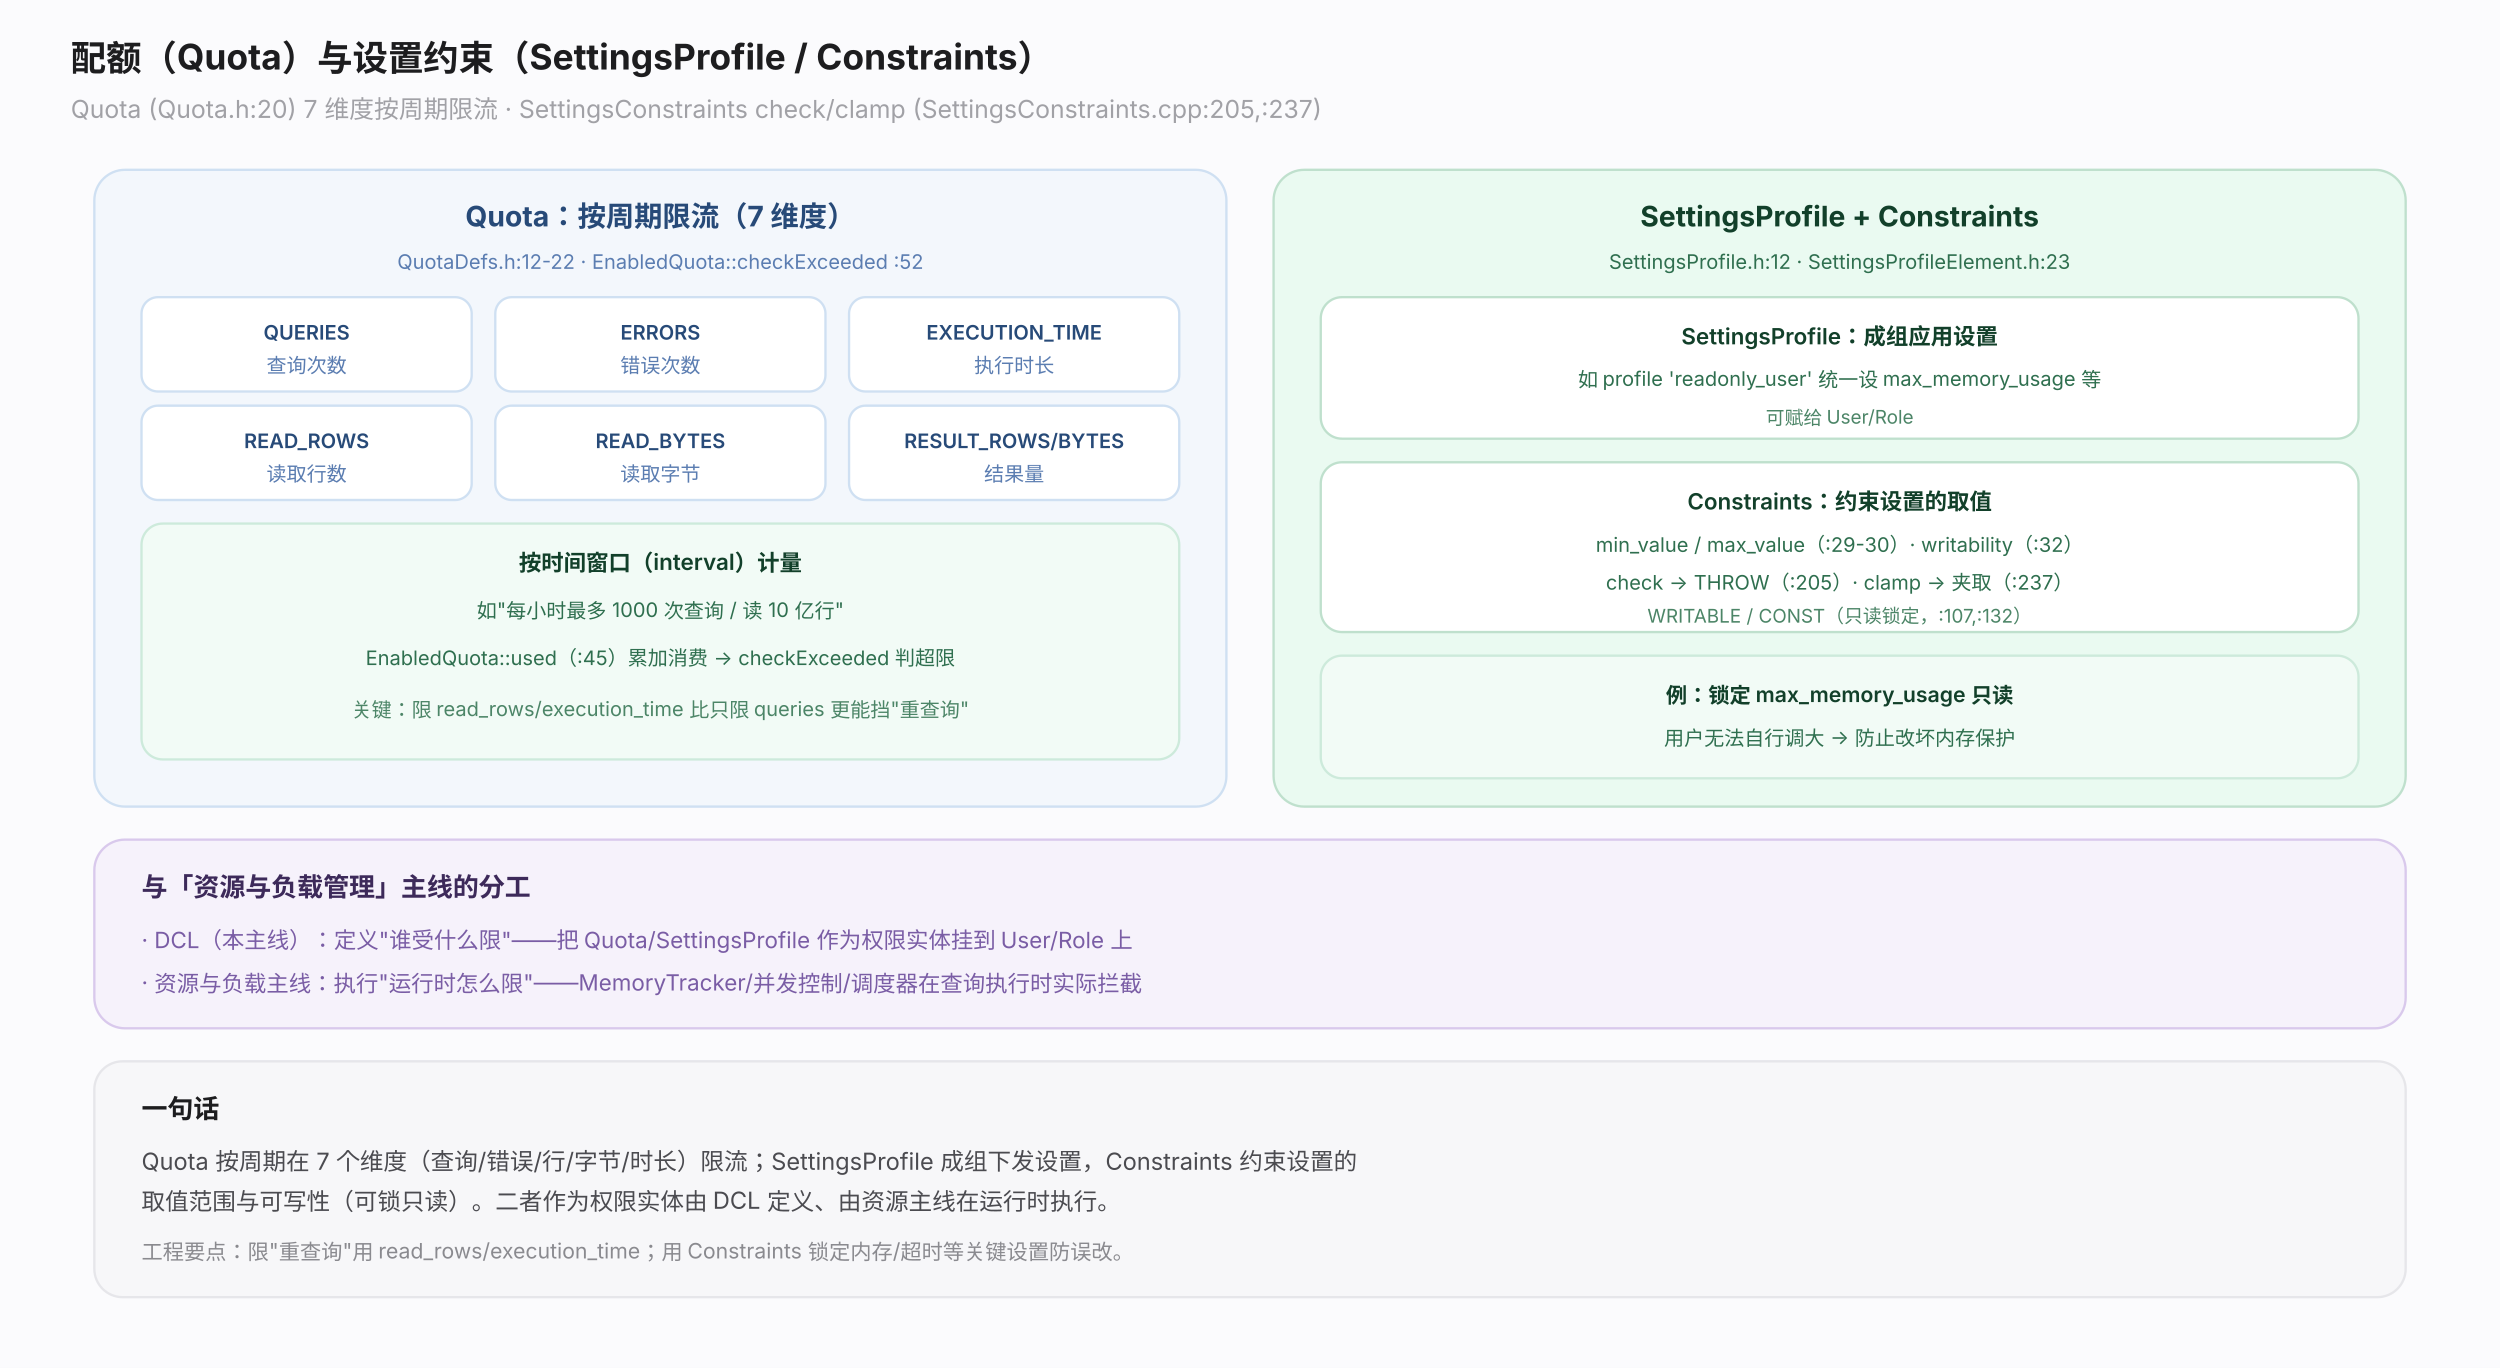
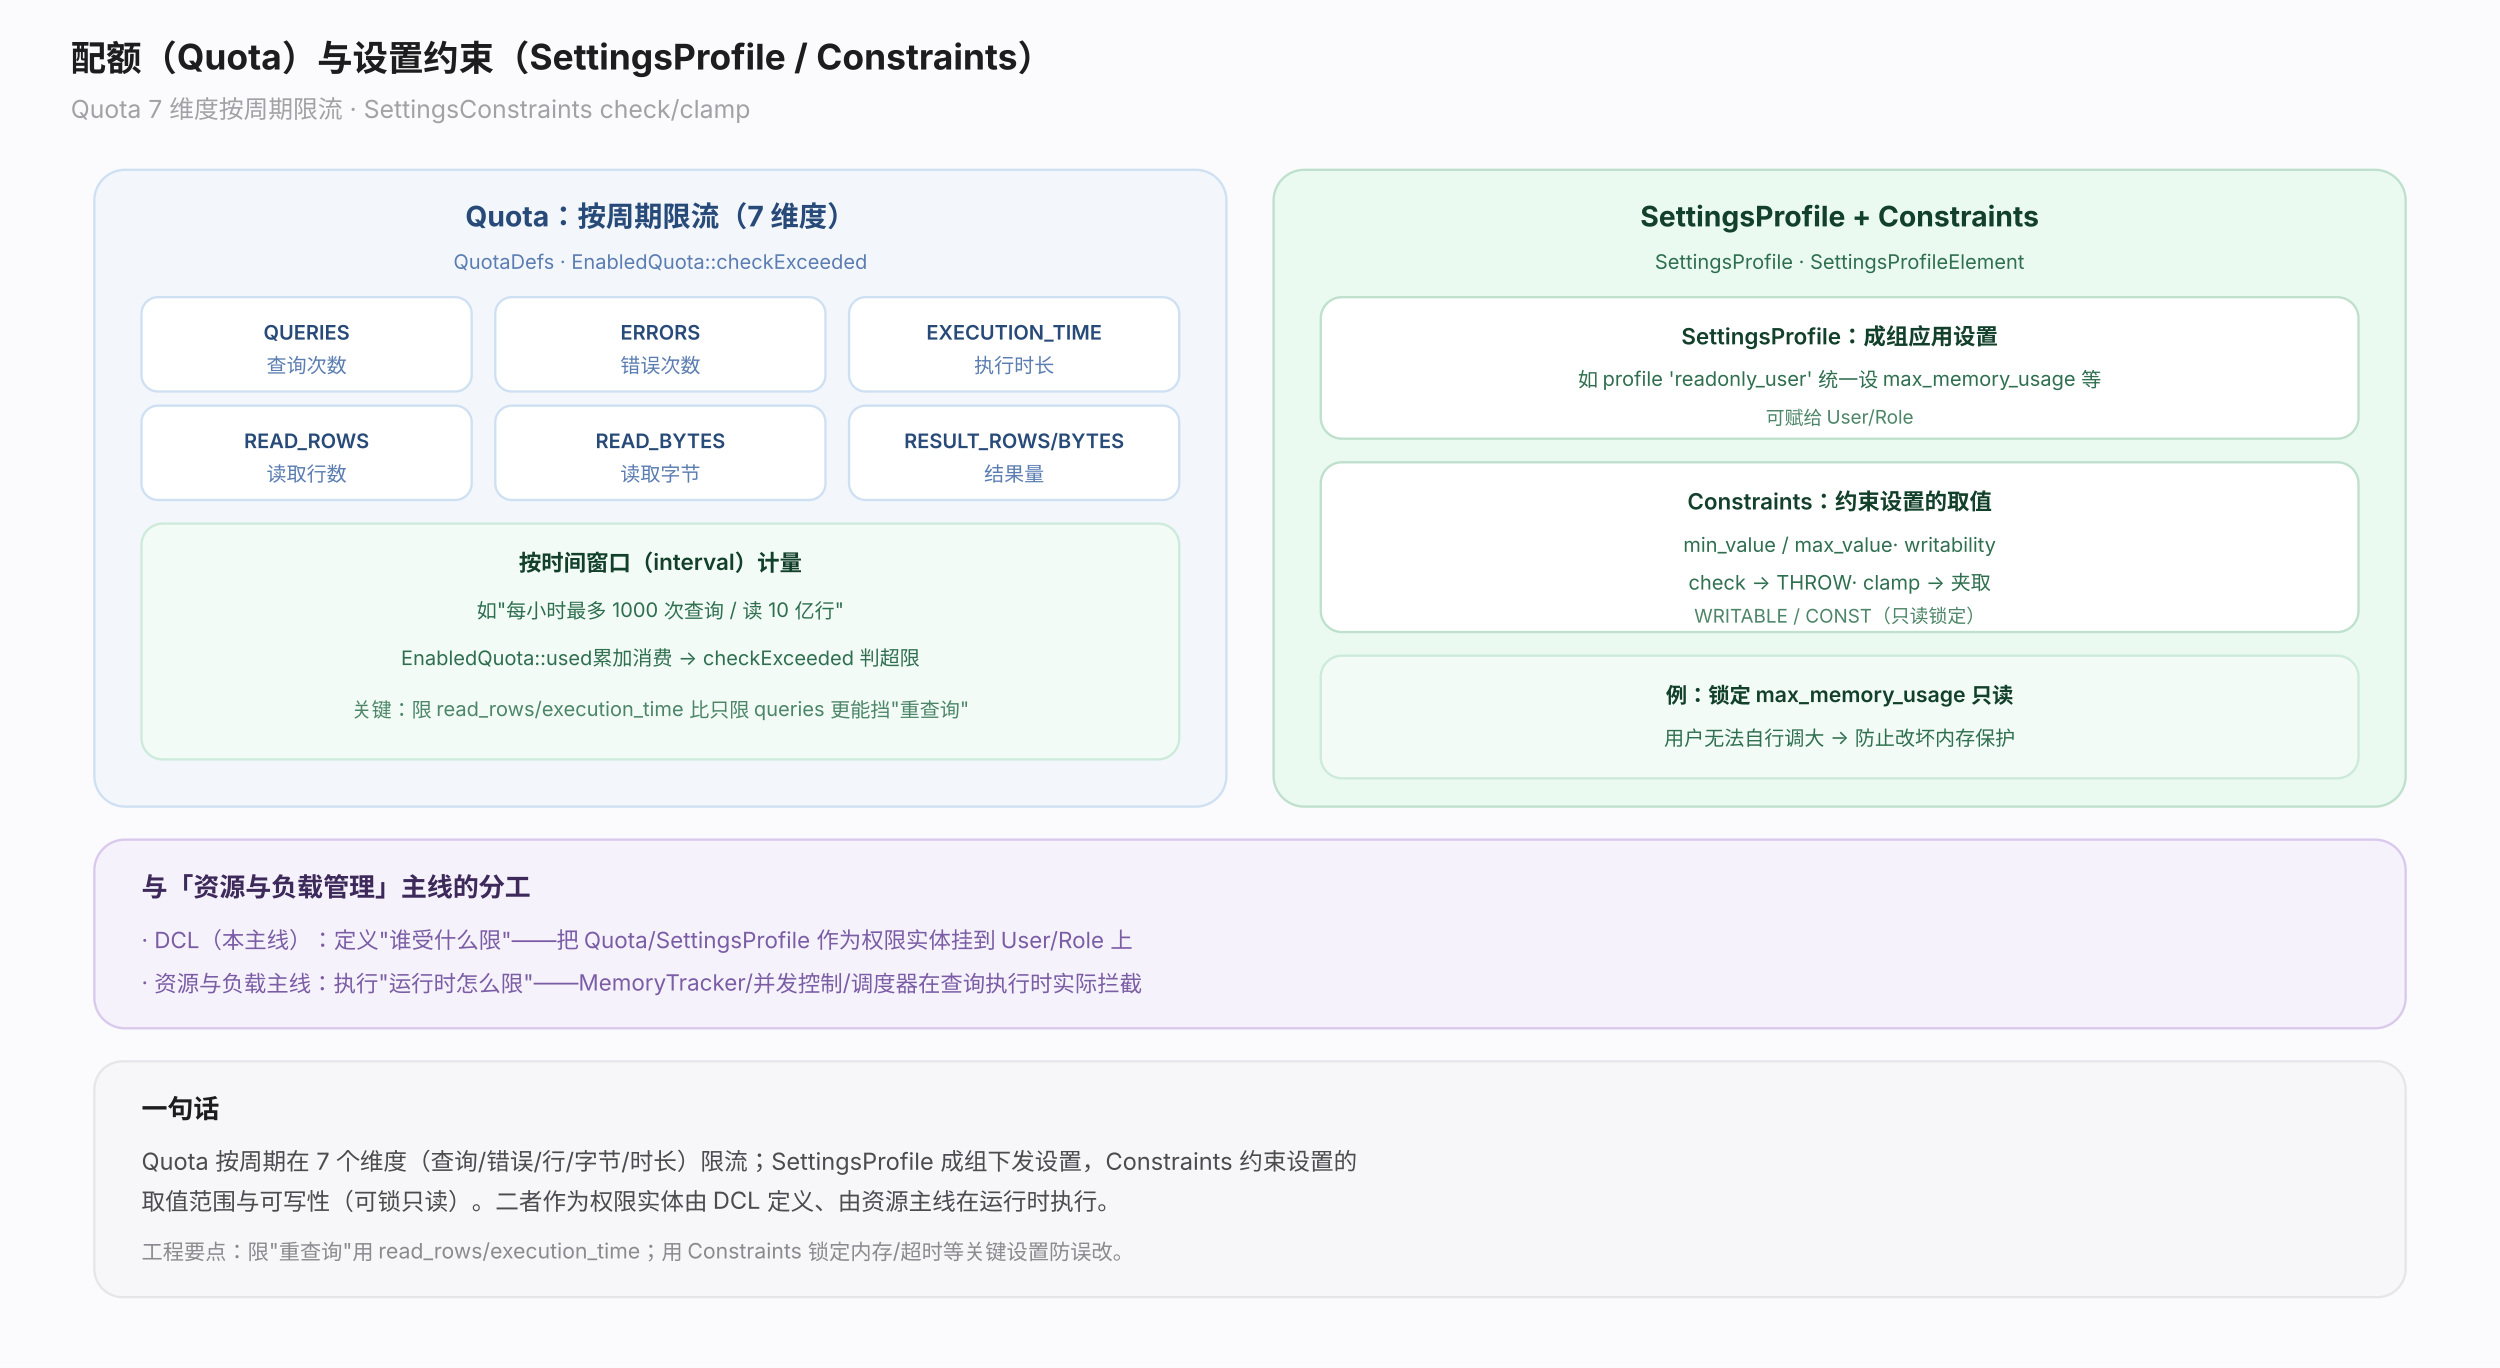
<svg xmlns="http://www.w3.org/2000/svg" width="1060" height="580" viewBox="0 0 1060 580" font-family="-apple-system,BlinkMacSystemFont,'SF Pro Display','Helvetica Neue','PingFang SC','Microsoft YaHei',sans-serif">
  <defs>
    <filter id="soft" x="-20%" y="-20%" width="140%" height="140%">
      <feDropShadow dx="0" dy="1.5" stdDeviation="4" flood-color="#1d1d1f" flood-opacity="0.07" />
    </filter>
    <marker id="ar" viewBox="0 0 10 10" refX="8" refY="5" markerWidth="7" markerHeight="7" orient="auto-start-reverse">
      <path d="M0,0 L9,5 L0,10 z" fill="#b8b8bf" />
    </marker>
  </defs>
  <rect width="1060" height="580" fill="#fbfbfd" />
  <text x="30" y="30" font-size="15" font-weight="700" fill="#1d1d1f">配额（Quota）与设置约束（SettingsProfile / Constraints）</text>
-   <text x="30" y="50" font-size="10.5" fill="#a1a1a6">Quota (Quota.h:20) 7 维度按周期限流 · SettingsConstraints check/clamp (SettingsConstraints.cpp:205,:237)</text>
+   <text x="30" y="50" font-size="10.5" fill="#a1a1a6">Quota 7 维度按周期限流 · SettingsConstraints check/clamp</text>
  <rect x="40" y="72" width="480" height="270" rx="13" fill="#f3f7fc" stroke="#cfe0f2" />
  <text x="280" y="96" font-size="12" font-weight="700" fill="#274a78" text-anchor="middle">Quota：按周期限流（7 维度）</text>
-   <text x="280" y="114" font-size="8.5" fill="#5b7db1" text-anchor="middle">QuotaDefs.h:12-22 · EnabledQuota::checkExceeded :52</text>
+   <text x="280" y="114" font-size="8.5" fill="#5b7db1" text-anchor="middle">QuotaDefs · EnabledQuota::checkExceeded</text>
  <g text-anchor="middle" font-size="8.5">
    <rect x="60" y="126" width="140" height="40" rx="7" fill="#fff" stroke="#cfe0f2" />
    <text x="130" y="144" font-weight="600" fill="#274a78">QUERIES</text>
    <text x="130" y="158" fill="#5b7db1">查询次数</text>
    <rect x="210" y="126" width="140" height="40" rx="7" fill="#fff" stroke="#cfe0f2" />
    <text x="280" y="144" font-weight="600" fill="#274a78">ERRORS</text>
    <text x="280" y="158" fill="#5b7db1">错误次数</text>
    <rect x="360" y="126" width="140" height="40" rx="7" fill="#fff" stroke="#cfe0f2" />
    <text x="430" y="144" font-weight="600" fill="#274a78">EXECUTION_TIME</text>
    <text x="430" y="158" fill="#5b7db1">执行时长</text>
    <rect x="60" y="172" width="140" height="40" rx="7" fill="#fff" stroke="#cfe0f2" />
    <text x="130" y="190" font-weight="600" fill="#274a78">READ_ROWS</text>
    <text x="130" y="204" fill="#5b7db1">读取行数</text>
    <rect x="210" y="172" width="140" height="40" rx="7" fill="#fff" stroke="#cfe0f2" />
    <text x="280" y="190" font-weight="600" fill="#274a78">READ_BYTES</text>
    <text x="280" y="204" fill="#5b7db1">读取字节</text>
    <rect x="360" y="172" width="140" height="40" rx="7" fill="#fff" stroke="#cfe0f2" />
    <text x="430" y="190" font-weight="600" fill="#274a78">RESULT_ROWS/BYTES</text>
    <text x="430" y="204" fill="#5b7db1">结果量</text>
  </g>
  <rect x="60" y="222" width="440" height="100" rx="9" fill="#f2fbf6" stroke="#cdeadb" />
  <text x="280" y="242" font-size="9.5" font-weight="600" fill="#12402a" text-anchor="middle">按时间窗口（interval）计量</text>
  <text x="280" y="262" font-size="8.5" fill="#2f6f4f" text-anchor="middle">如"每小时最多 1000 次查询 / 读 10 亿行"</text>
-   <text x="280" y="282" font-size="8.5" fill="#2f6f4f" text-anchor="middle">EnabledQuota::used（:45）累加消费 → checkExceeded 判超限</text>
+   <text x="280" y="282" font-size="8.5" fill="#2f6f4f" text-anchor="middle">EnabledQuota::used累加消费 → checkExceeded 判超限</text>
  <text x="280" y="304" font-size="8.5" fill="#4c8567" text-anchor="middle">关键：限 read_rows/execution_time 比只限 queries 更能挡"重查询"</text>
  <rect x="540" y="72" width="480" height="270" rx="13" fill="#eafaf1" stroke="#bfe0cd" />
  <text x="780" y="96" font-size="12" font-weight="700" fill="#12402a" text-anchor="middle">SettingsProfile + Constraints</text>
-   <text x="780" y="114" font-size="8.5" fill="#2f6f4f" text-anchor="middle">SettingsProfile.h:12 · SettingsProfileElement.h:23</text>
+   <text x="780" y="114" font-size="8.5" fill="#2f6f4f" text-anchor="middle">SettingsProfile · SettingsProfileElement</text>
  <rect x="560" y="126" width="440" height="60" rx="9" fill="#fff" stroke="#bfe0cd" />
  <text x="780" y="146" font-size="9.5" font-weight="600" fill="#12402a" text-anchor="middle">SettingsProfile：成组应用设置</text>
  <text x="780" y="164" font-size="8.5" fill="#2f6f4f" text-anchor="middle">如 profile 'readonly_user' 统一设 max_memory_usage 等</text>
  <text x="780" y="180" font-size="8" fill="#4c8567" text-anchor="middle">可赋给 User/Role</text>
  <rect x="560" y="196" width="440" height="72" rx="9" fill="#fff" stroke="#bfe0cd" />
  <text x="780" y="216" font-size="9.5" font-weight="600" fill="#12402a" text-anchor="middle">Constraints：约束设置的取值</text>
-   <text x="780" y="234" font-size="8.5" fill="#2f6f4f" text-anchor="middle">min_value / max_value（:29-30）· writability（:32）</text>
-   <text x="780" y="250" font-size="8.5" fill="#2f6f4f" text-anchor="middle">check → THROW（:205）· clamp → 夹取（:237）</text>
-   <text x="780" y="264" font-size="8" fill="#4c8567" text-anchor="middle">WRITABLE / CONST（只读锁定，:107,:132）</text>
+   <text x="780" y="234" font-size="8.5" fill="#2f6f4f" text-anchor="middle">min_value / max_value· writability</text>
+   <text x="780" y="250" font-size="8.5" fill="#2f6f4f" text-anchor="middle">check → THROW· clamp → 夹取</text>
+   <text x="780" y="264" font-size="8" fill="#4c8567" text-anchor="middle">WRITABLE / CONST（只读锁定）</text>
  <rect x="560" y="278" width="440" height="52" rx="9" fill="#f2fbf6" stroke="#cdeadb" />
  <text x="780" y="298" font-size="9" font-weight="600" fill="#12402a" text-anchor="middle">例：锁定 max_memory_usage 只读</text>
  <text x="780" y="316" font-size="8.5" fill="#2f6f4f" text-anchor="middle">用户无法自行调大 → 防止改坏内存保护</text>
  <rect x="40" y="356" width="980" height="80" rx="13" fill="#f6f2fb" stroke="#d9c9ec" />
  <text x="60" y="380" font-size="11" font-weight="700" fill="#3d2a5a">与「资源与负载管理」主线的分工</text>
  <text x="60" y="402" font-size="9.5" fill="#7a5da5">· DCL（本主线）：定义"谁受什么限"——把 Quota/SettingsProfile 作为权限实体挂到 User/Role 上</text>
  <text x="60" y="420" font-size="9.5" fill="#7a5da5">· 资源与负载主线：执行"运行时怎么限"——MemoryTracker/并发控制/调度器在查询执行时实际拦截</text>
  <rect x="40" y="450" width="980" height="100" rx="12" fill="#f7f7f9" stroke="#e6e6ea" />
  <text x="60" y="474" font-size="11" font-weight="700" fill="#1d1d1f">一句话</text>
  <text x="60" y="496" font-size="10" fill="#4b4b50">Quota 按周期在 7 个维度（查询/错误/行/字节/时长）限流；SettingsProfile 成组下发设置，Constraints 约束设置的</text>
  <text x="60" y="513" font-size="10" fill="#4b4b50">取值范围与可写性（可锁只读）。二者作为权限实体由 DCL 定义、由资源主线在运行时执行。</text>
  <text x="60" y="534" font-size="9" fill="#8a8a8f">工程要点：限"重查询"用 read_rows/execution_time；用 Constraints 锁定内存/超时等关键设置防误改。</text>
</svg>
